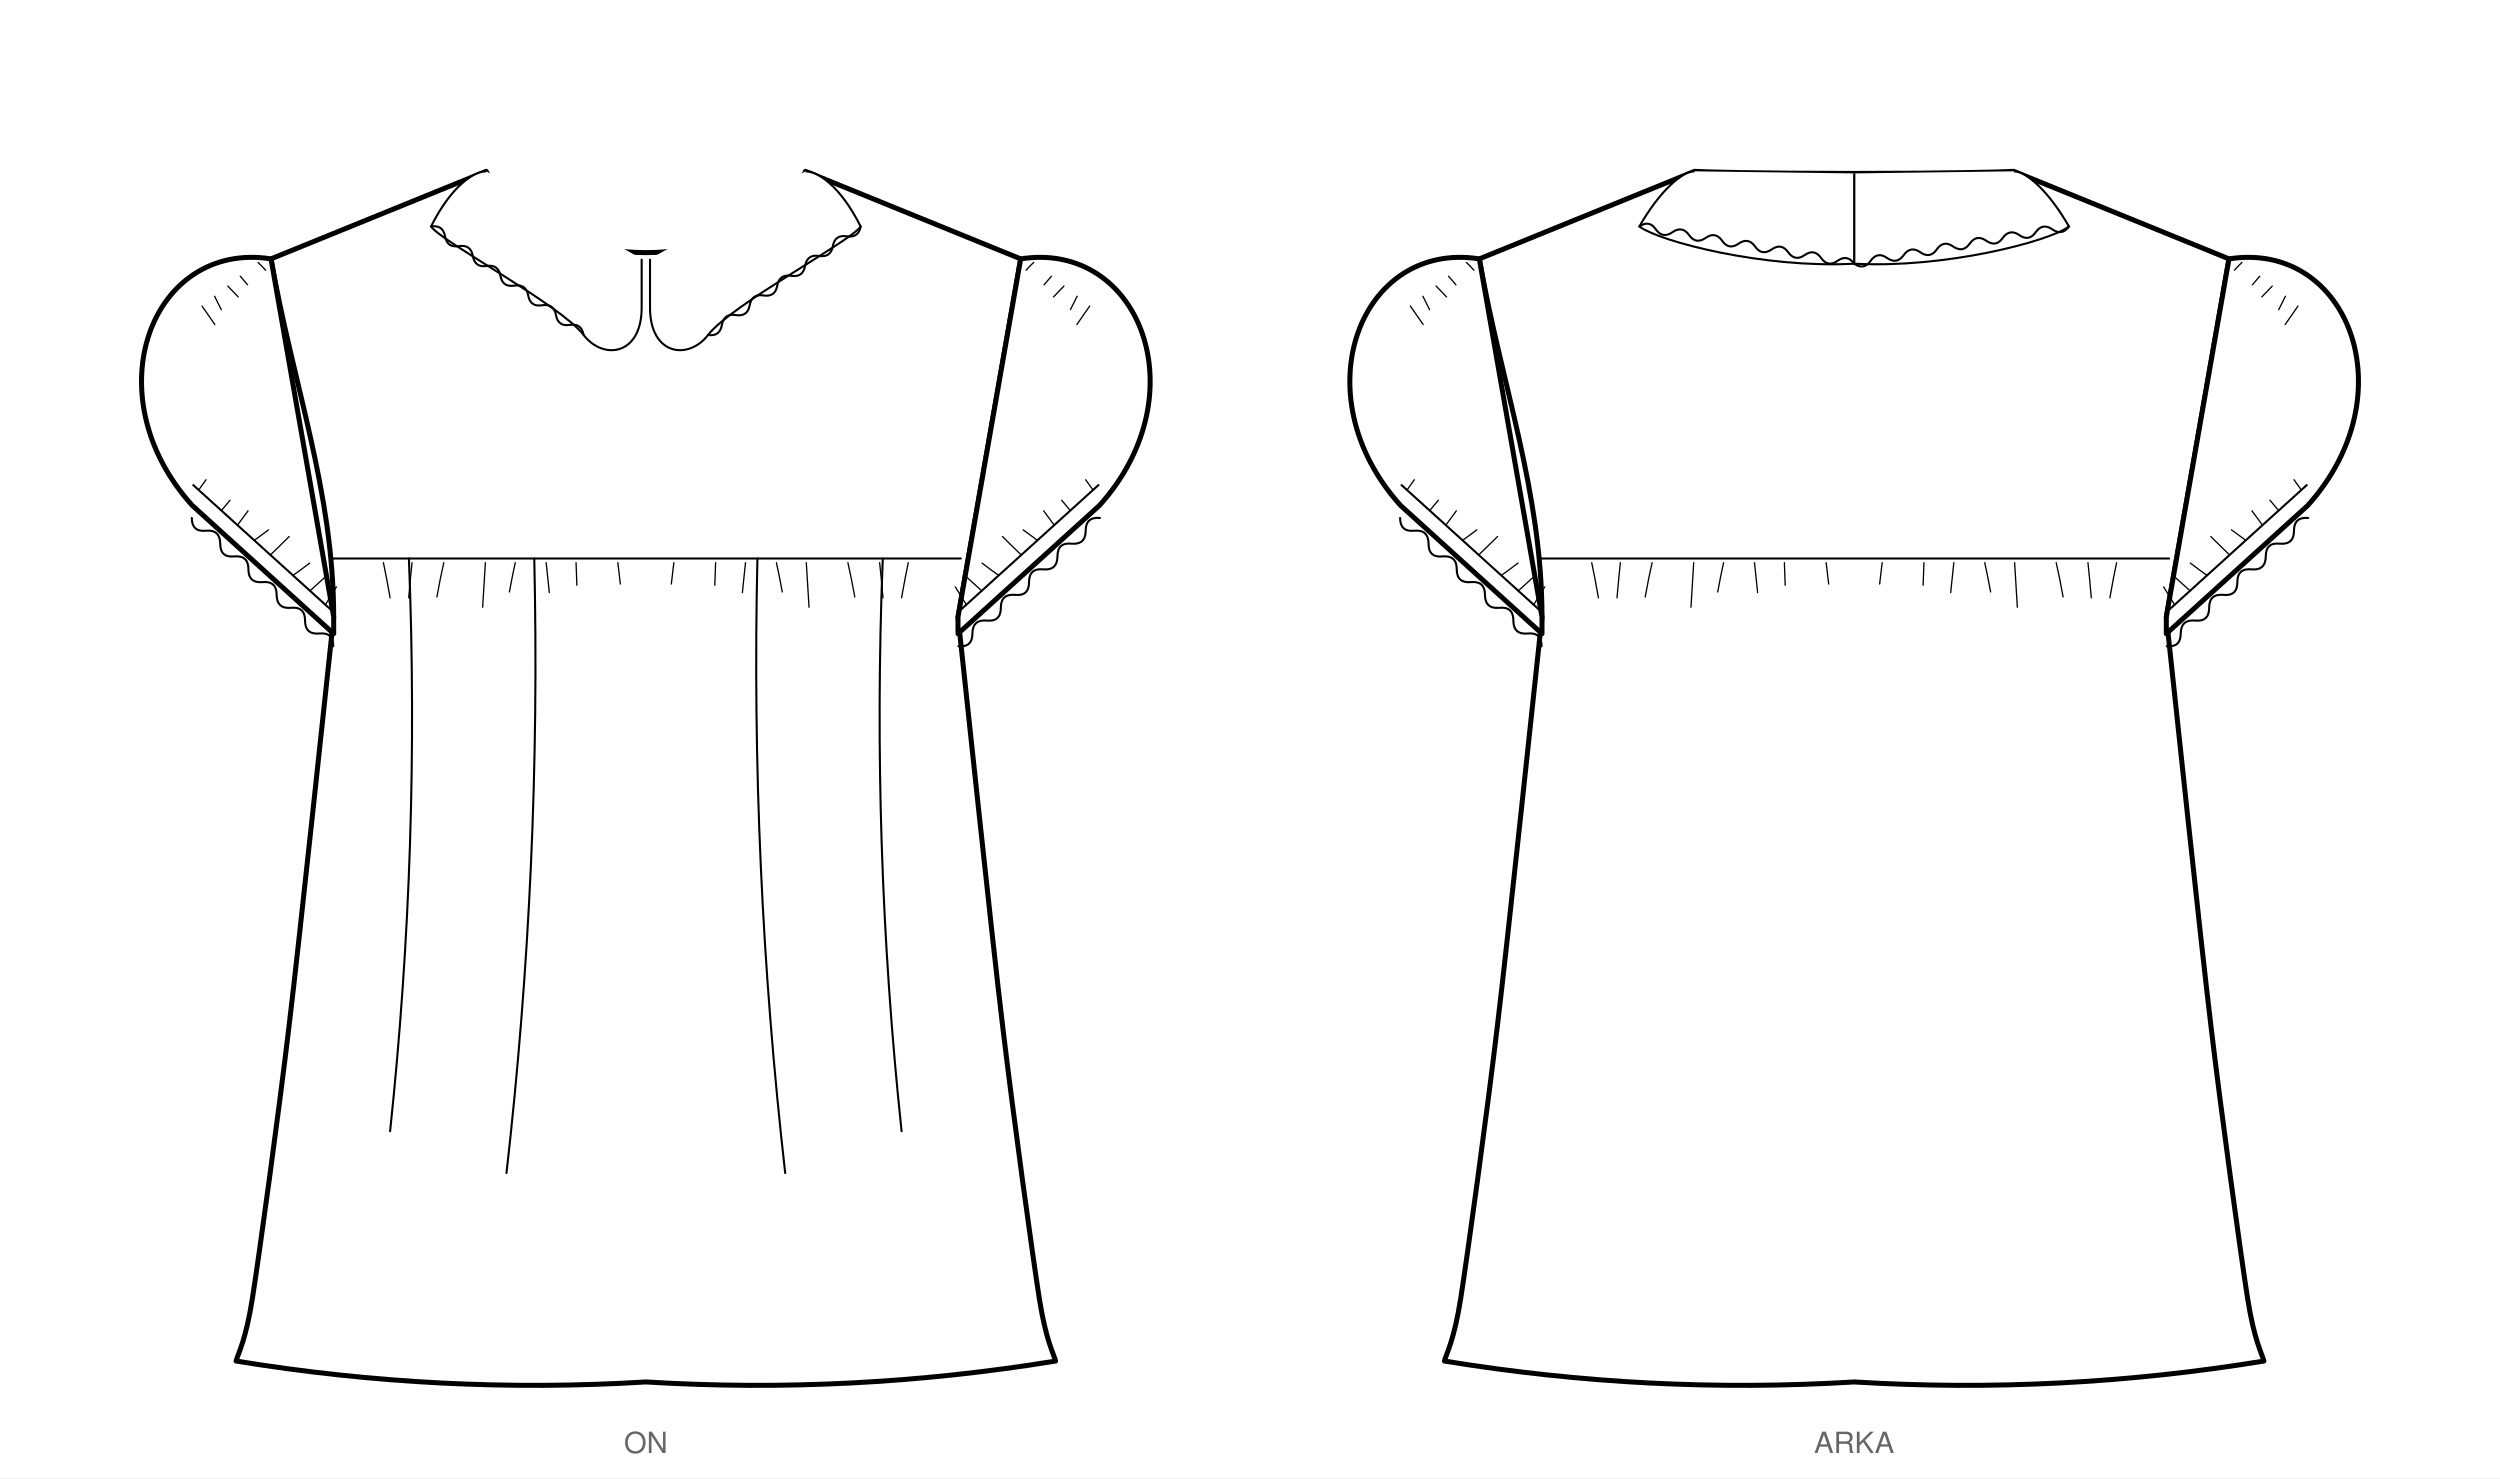
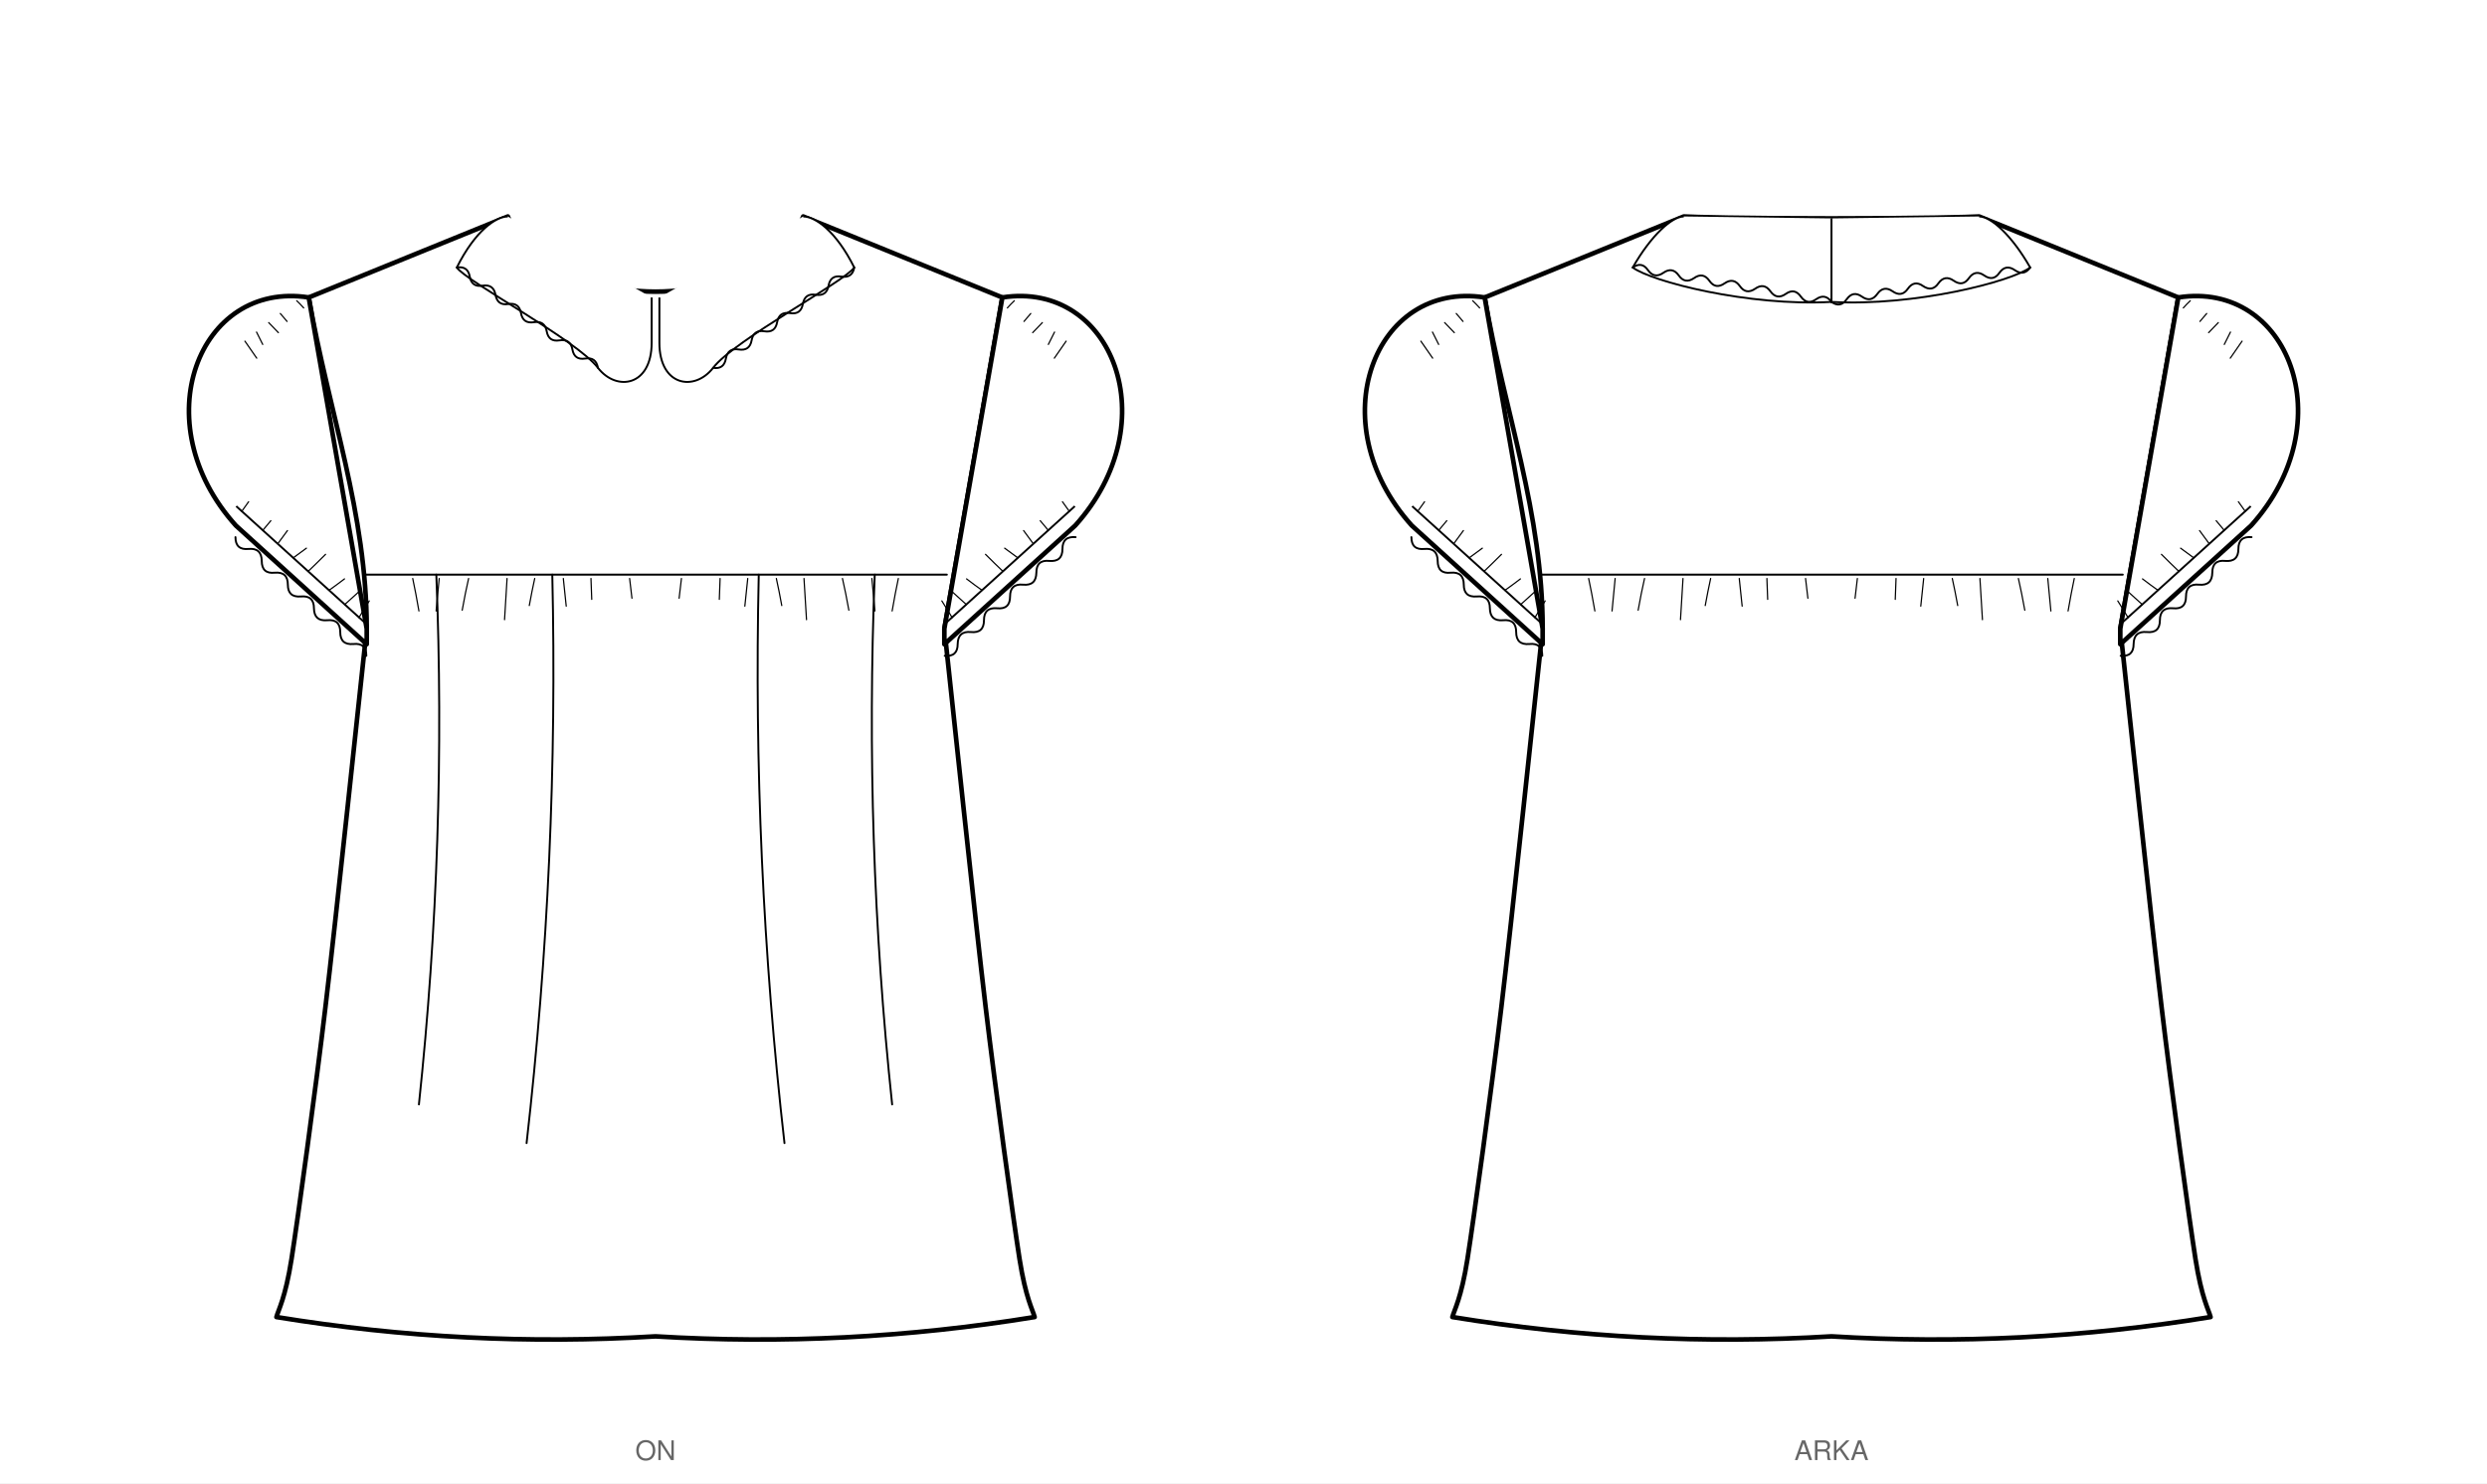
- <svg xmlns="http://www.w3.org/2000/svg" viewBox="0 0 1196.5 707.4" width="1196.5mm" height="707.4mm" data-siluet="v1" data-kaynak="7427c328ef96add3c41905d75a8f5e22869910532adafaca23b2a4100d469126">
-   <rect width="1196.5" height="707.4" fill="#fff" />
-   <g transform="translate(309.1 77.0)" data-gorunum="on">
+ <svg xmlns="http://www.w3.org/2000/svg" viewBox="0 0 1286.5 767.4" width="1286.5mm" height="767.4mm" data-siluet="v1" data-kaynak="7427c328ef96add3c41905d75a8f5e22869910532adafaca23b2a4100d469126">
+   <rect width="1286.5" height="767.4" fill="#fff" />
+   <g transform="translate(339.1 107.0)" data-gorunum="on">
    <path d="M 0.0 43.9 C 45.8 43.9 71.8 16.7 76.4 5.0 L 179.4 46.9 L 149.4 218.3 C 152.1 243.1 165.8 373.1 170.8 414.4 C 175.7 455.7 185.1 524.1 188.3 544.4 C 191.5 564.7 195.1 570.6 196.1 574.4 Q 98.1 590.4 0.0 584.4 Q -98.1 590.4 -196.1 574.4 C -195.1 570.6 -191.5 564.7 -188.3 544.4 C -185.1 524.1 -175.7 455.7 -170.8 414.4 C -165.8 373.1 -152.1 243.1 -149.4 218.3 C -149.4 158.3 -168.9 106.9 -179.4 46.9 L -76.4 5.0 C -71.8 16.7 -45.8 43.9 0.0 43.9 Z" fill="#fff" stroke="#000" stroke-width="2.4" stroke-linejoin="round" />
    <path d="M 179.4 46.9 C 236.3 38.0 265.1 111.6 217.1 164.9 L 149.4 226.3 L 149.4 218.3 Z" fill="#fff" stroke="#000" stroke-width="2.4" stroke-linejoin="round" />
    <path d="M 216.9 154.9 L 149.1 216.3" fill="none" stroke="#000" stroke-width="1" />
    <path d="M 214.0 157.5 q -1.6 -2.2 -3.5 -4.9" fill="none" stroke="#000" stroke-width="0.63" stroke-linecap="round" />
    <path d="M 203.1 167.3 q -1.8 -2.2 -4.1 -4.9" fill="none" stroke="#000" stroke-width="0.63" stroke-linecap="round" />
    <path d="M 195.4 174.3 q -2.2 -3.1 -5.0 -6.8" fill="none" stroke="#000" stroke-width="0.63" stroke-linecap="round" />
    <path d="M 187.4 181.6 q -3.1 -2.2 -6.8 -5.0" fill="none" stroke="#000" stroke-width="0.63" stroke-linecap="round" />
    <path d="M 179.7 188.6 q -4.1 -3.9 -9.0 -8.8" fill="none" stroke="#000" stroke-width="0.63" stroke-linecap="round" />
    <path d="M 168.9 198.4 q -3.7 -2.6 -8.0 -5.9" fill="none" stroke="#000" stroke-width="0.63" stroke-linecap="round" />
    <path d="M 160.8 205.8 q -3.3 -3.0 -7.4 -6.7" fill="none" stroke="#000" stroke-width="0.63" stroke-linecap="round" />
    <path d="M 153.4 212.5 q -2.3 -3.9 -5.3 -8.6" fill="none" stroke="#000" stroke-width="0.63" stroke-linecap="round" />
    <path d="M 217.3 170.9 Q 210.5 170.3 210.5 177.0 Q 210.5 183.8 203.7 183.2 Q 197.0 182.5 197.0 189.3 Q 196.9 196.1 190.2 195.5 Q 183.4 194.8 183.4 201.6 Q 183.4 208.4 176.7 207.7 Q 169.9 207.1 169.9 213.9 Q 169.9 220.7 163.1 220.0 Q 156.4 219.4 156.3 226.2 Q 156.3 232.9 149.6 232.3" fill="none" stroke="#000" stroke-width="1" stroke-linecap="round" />
    <path d="M 185.6 48.6 q -1.7 1.6 -3.6 3.7" fill="none" stroke="#000" stroke-width="0.63" stroke-linecap="round" />
    <path d="M 194.1 55.2 q -1.6 1.8 -3.5 4.1" fill="none" stroke="#000" stroke-width="0.63" stroke-linecap="round" />
    <path d="M 200.1 59.9 q -2.3 2.3 -5.0 5.2" fill="none" stroke="#000" stroke-width="0.63" stroke-linecap="round" />
    <path d="M 206.4 64.8 q -1.4 2.9 -3.2 6.4" fill="none" stroke="#000" stroke-width="0.63" stroke-linecap="round" />
    <path d="M 212.4 69.5 q -2.7 4.0 -6.1 8.8" fill="none" stroke="#000" stroke-width="0.63" stroke-linecap="round" />
    <path d="M -179.4 46.9 C -236.3 38.0 -265.1 111.6 -217.1 164.9 L -149.4 226.3 L -149.4 218.3 Z" fill="#fff" stroke="#000" stroke-width="2.4" stroke-linejoin="round" />
    <path d="M -216.9 154.9 L -149.1 216.3" fill="none" stroke="#000" stroke-width="1" />
    <path d="M -214.0 157.5 q 1.6 -2.2 3.5 -4.9" fill="none" stroke="#000" stroke-width="0.63" stroke-linecap="round" />
    <path d="M -203.1 167.3 q 1.8 -2.2 4.1 -4.9" fill="none" stroke="#000" stroke-width="0.63" stroke-linecap="round" />
    <path d="M -195.4 174.3 q 2.2 -3.1 5.0 -6.8" fill="none" stroke="#000" stroke-width="0.63" stroke-linecap="round" />
    <path d="M -187.4 181.6 q 3.1 -2.2 6.8 -5.0" fill="none" stroke="#000" stroke-width="0.63" stroke-linecap="round" />
    <path d="M -179.7 188.6 q 4.1 -3.9 9.0 -8.8" fill="none" stroke="#000" stroke-width="0.63" stroke-linecap="round" />
    <path d="M -168.9 198.4 q 3.7 -2.6 8.0 -5.9" fill="none" stroke="#000" stroke-width="0.63" stroke-linecap="round" />
    <path d="M -160.8 205.8 q 3.3 -3.0 7.4 -6.7" fill="none" stroke="#000" stroke-width="0.63" stroke-linecap="round" />
    <path d="M -153.4 212.5 q 2.3 -3.9 5.3 -8.6" fill="none" stroke="#000" stroke-width="0.63" stroke-linecap="round" />
    <path d="M -217.3 170.9 Q -217.3 177.7 -210.5 177.0 Q -203.8 176.4 -203.7 183.2 Q -203.7 190.0 -197.0 189.3 Q -190.2 188.7 -190.2 195.5 Q -190.2 202.2 -183.4 201.6 Q -176.7 201.0 -176.7 207.7 Q -176.6 214.5 -169.9 213.9 Q -163.1 213.2 -163.1 220.0 Q -163.1 226.8 -156.3 226.2 Q -149.6 225.5 -149.6 232.3" fill="none" stroke="#000" stroke-width="1" stroke-linecap="round" />
    <path d="M -185.6 48.6 q 1.7 1.6 3.6 3.7" fill="none" stroke="#000" stroke-width="0.63" stroke-linecap="round" />
    <path d="M -194.1 55.2 q 1.6 1.8 3.5 4.1" fill="none" stroke="#000" stroke-width="0.63" stroke-linecap="round" />
    <path d="M -200.1 59.9 q 2.3 2.3 5.0 5.2" fill="none" stroke="#000" stroke-width="0.63" stroke-linecap="round" />
    <path d="M -206.4 64.8 q 1.4 2.9 3.2 6.4" fill="none" stroke="#000" stroke-width="0.63" stroke-linecap="round" />
    <path d="M -212.4 69.5 q 2.7 4.0 6.1 8.8" fill="none" stroke="#000" stroke-width="0.63" stroke-linecap="round" />
    <path d="M -150.7 190.3 L 150.7 190.3" fill="none" stroke="#000" stroke-width="1" stroke-linecap="round" />
    <path d="M 13.4 192.3 q -0.6 4.6 -1.2 10.2" fill="none" stroke="#000" stroke-width="0.63" stroke-linecap="round" />
    <path d="M 33.4 192.3 q -0.2 4.9 -0.4 10.8" fill="none" stroke="#000" stroke-width="0.63" stroke-linecap="round" />
    <path d="M 47.7 192.3 q -0.7 6.4 -1.5 14.3" fill="none" stroke="#000" stroke-width="0.63" stroke-linecap="round" />
    <path d="M 62.5 192.3 q 1.4 6.3 2.8 14.0" fill="none" stroke="#000" stroke-width="0.63" stroke-linecap="round" />
    <path d="M 76.8 192.3 q 0.6 9.6 1.3 21.3" fill="none" stroke="#000" stroke-width="0.63" stroke-linecap="round" />
    <path d="M 96.7 192.3 q 1.7 7.4 3.3 16.4" fill="none" stroke="#000" stroke-width="0.63" stroke-linecap="round" />
    <path d="M 111.9 192.3 q 0.8 7.6 1.6 16.8" fill="none" stroke="#000" stroke-width="0.63" stroke-linecap="round" />
    <path d="M 125.6 192.3 q -1.6 7.5 -3.2 16.8" fill="none" stroke="#000" stroke-width="0.63" stroke-linecap="round" />
    <path d="M -13.4 192.3 q 0.6 4.6 1.2 10.2" fill="none" stroke="#000" stroke-width="0.63" stroke-linecap="round" />
    <path d="M -33.4 192.3 q 0.2 4.9 0.4 10.8" fill="none" stroke="#000" stroke-width="0.63" stroke-linecap="round" />
    <path d="M -47.7 192.3 q 0.7 6.4 1.5 14.3" fill="none" stroke="#000" stroke-width="0.63" stroke-linecap="round" />
    <path d="M -62.5 192.3 q -1.4 6.3 -2.8 14.0" fill="none" stroke="#000" stroke-width="0.63" stroke-linecap="round" />
    <path d="M -76.8 192.3 q -0.6 9.6 -1.3 21.3" fill="none" stroke="#000" stroke-width="0.63" stroke-linecap="round" />
    <path d="M -96.7 192.3 q -1.7 7.4 -3.3 16.4" fill="none" stroke="#000" stroke-width="0.63" stroke-linecap="round" />
    <path d="M -111.9 192.3 q -0.8 7.6 -1.6 16.8" fill="none" stroke="#000" stroke-width="0.63" stroke-linecap="round" />
    <path d="M -125.6 192.3 q 1.6 7.5 3.2 16.8" fill="none" stroke="#000" stroke-width="0.63" stroke-linecap="round" />
    <path d="M 2.0 46.9 L 2.0 70.3 C 2.0 92.9 20.2 95.7 29.8 83.3 C 40.8 68.9 98.0 38.6 102.8 31.4 C 93.2 12.2 82.4 5.0 76.4 5.0" fill="#fff" stroke="#000" stroke-width="1" />
    <path d="M 29.8 83.3 Q 35.4 84.2 36.4 78.5 Q 37.4 72.9 43.0 73.8 Q 48.7 74.7 49.7 69.1 Q 50.7 63.5 56.3 64.4 Q 61.9 65.3 62.9 59.7 Q 63.9 54.1 69.6 55.0 Q 75.2 55.9 76.2 50.3 Q 77.2 44.6 82.8 45.5 Q 88.5 46.4 89.5 40.8 Q 90.5 35.2 96.1 36.1 Q 101.8 37.0 102.8 31.4" fill="none" stroke="#000" stroke-width="1" stroke-linecap="round" />
    <path d="M -2.0 46.9 L -2.0 70.3 C -2.0 92.9 -20.2 95.7 -29.8 83.3 C -40.8 68.9 -98.0 38.6 -102.8 31.4 C -93.2 12.2 -82.4 5.0 -76.4 5.0" fill="#fff" stroke="#000" stroke-width="1" />
    <path d="M -29.8 83.3 Q -30.8 77.6 -36.4 78.5 Q -42.0 79.4 -43.0 73.8 Q -44.0 68.2 -49.7 69.1 Q -55.3 70.0 -56.3 64.4 Q -57.3 58.8 -62.9 59.7 Q -68.6 60.6 -69.6 55.0 Q -70.6 49.4 -76.2 50.3 Q -81.8 51.2 -82.8 45.5 Q -83.8 39.9 -89.5 40.8 Q -95.1 41.7 -96.1 36.1 Q -97.1 30.5 -102.8 31.4" fill="none" stroke="#000" stroke-width="1" stroke-linecap="round" />
    <path d="M 53.4 190.3 Q 50.0 337.8 66.7 484.4" fill="none" stroke="#000" stroke-width="1" stroke-linecap="round" />
    <path d="M 113.4 190.3 Q 107.9 327.7 122.4 464.4" fill="none" stroke="#000" stroke-width="1" stroke-linecap="round" />
    <path d="M -53.4 190.3 Q -50.0 337.8 -66.7 484.4" fill="none" stroke="#000" stroke-width="1" stroke-linecap="round" />
    <path d="M -113.4 190.3 Q -107.9 327.7 -122.4 464.4" fill="none" stroke="#000" stroke-width="1" stroke-linecap="round" />
  </g>
-   <text x="309.1" y="695.4" font-family="Helvetica, Arial, sans-serif" font-size="14" text-anchor="middle" fill="#666">ON</text>
-   <g transform="translate(887.4 77.0)" data-gorunum="arka">
+   <text x="339.1" y="755.4" font-family="Helvetica, Arial, sans-serif" font-size="14" text-anchor="middle" fill="#666">ON</text>
+   <g transform="translate(947.4 107.0)" data-gorunum="arka">
    <path d="M 0.0 6.0 C 45.8 6.0 71.8 5.3 76.4 5.0 L 179.4 46.9 L 149.4 218.3 C 152.1 243.1 165.8 373.1 170.8 414.4 C 175.7 455.7 185.1 524.1 188.3 544.4 C 191.5 564.7 195.1 570.6 196.1 574.4 Q 98.1 590.4 0.0 584.4 Q -98.1 590.4 -196.1 574.4 C -195.1 570.6 -191.5 564.7 -188.3 544.4 C -185.1 524.1 -175.7 455.7 -170.8 414.4 C -165.8 373.1 -152.1 243.1 -149.4 218.3 C -149.4 158.3 -168.9 106.9 -179.4 46.9 L -76.4 5.0 C -71.8 5.3 -45.8 6.0 0.0 6.0 Z" fill="#fff" stroke="#000" stroke-width="2.4" stroke-linejoin="round" />
    <path d="M 179.4 46.9 C 236.3 38.0 265.1 111.6 217.1 164.9 L 149.4 226.3 L 149.4 218.3 Z" fill="#fff" stroke="#000" stroke-width="2.4" stroke-linejoin="round" />
    <path d="M 216.9 154.9 L 149.1 216.3" fill="none" stroke="#000" stroke-width="1" />
    <path d="M 214.0 157.5 q -1.6 -2.2 -3.5 -4.9" fill="none" stroke="#000" stroke-width="0.63" stroke-linecap="round" />
    <path d="M 203.1 167.3 q -1.8 -2.2 -4.1 -4.9" fill="none" stroke="#000" stroke-width="0.63" stroke-linecap="round" />
    <path d="M 195.4 174.3 q -2.2 -3.1 -5.0 -6.8" fill="none" stroke="#000" stroke-width="0.63" stroke-linecap="round" />
    <path d="M 187.4 181.6 q -3.1 -2.2 -6.8 -5.0" fill="none" stroke="#000" stroke-width="0.63" stroke-linecap="round" />
    <path d="M 179.7 188.6 q -4.1 -3.9 -9.0 -8.8" fill="none" stroke="#000" stroke-width="0.63" stroke-linecap="round" />
    <path d="M 168.9 198.4 q -3.7 -2.6 -8.0 -5.9" fill="none" stroke="#000" stroke-width="0.63" stroke-linecap="round" />
    <path d="M 160.8 205.8 q -3.3 -3.0 -7.4 -6.7" fill="none" stroke="#000" stroke-width="0.63" stroke-linecap="round" />
    <path d="M 153.4 212.5 q -2.3 -3.9 -5.3 -8.6" fill="none" stroke="#000" stroke-width="0.63" stroke-linecap="round" />
    <path d="M 217.3 170.9 Q 210.5 170.3 210.5 177.0 Q 210.5 183.8 203.7 183.2 Q 197.0 182.5 197.0 189.3 Q 196.9 196.1 190.2 195.5 Q 183.4 194.8 183.4 201.6 Q 183.4 208.4 176.7 207.7 Q 169.9 207.1 169.9 213.9 Q 169.9 220.7 163.1 220.0 Q 156.4 219.4 156.3 226.2 Q 156.3 232.9 149.6 232.3" fill="none" stroke="#000" stroke-width="1" stroke-linecap="round" />
    <path d="M 185.6 48.6 q -1.7 1.6 -3.6 3.7" fill="none" stroke="#000" stroke-width="0.63" stroke-linecap="round" />
    <path d="M 194.1 55.2 q -1.6 1.8 -3.5 4.1" fill="none" stroke="#000" stroke-width="0.63" stroke-linecap="round" />
    <path d="M 200.1 59.9 q -2.3 2.3 -5.0 5.2" fill="none" stroke="#000" stroke-width="0.63" stroke-linecap="round" />
    <path d="M 206.4 64.8 q -1.4 2.9 -3.2 6.4" fill="none" stroke="#000" stroke-width="0.63" stroke-linecap="round" />
    <path d="M 212.4 69.5 q -2.7 4.0 -6.1 8.8" fill="none" stroke="#000" stroke-width="0.63" stroke-linecap="round" />
    <path d="M -179.4 46.9 C -236.3 38.0 -265.1 111.6 -217.1 164.9 L -149.4 226.3 L -149.4 218.3 Z" fill="#fff" stroke="#000" stroke-width="2.4" stroke-linejoin="round" />
    <path d="M -216.9 154.9 L -149.1 216.3" fill="none" stroke="#000" stroke-width="1" />
    <path d="M -214.0 157.5 q 1.6 -2.2 3.5 -4.9" fill="none" stroke="#000" stroke-width="0.63" stroke-linecap="round" />
    <path d="M -203.1 167.3 q 1.8 -2.2 4.1 -4.9" fill="none" stroke="#000" stroke-width="0.63" stroke-linecap="round" />
    <path d="M -195.4 174.3 q 2.2 -3.1 5.0 -6.8" fill="none" stroke="#000" stroke-width="0.63" stroke-linecap="round" />
    <path d="M -187.4 181.6 q 3.1 -2.2 6.8 -5.0" fill="none" stroke="#000" stroke-width="0.63" stroke-linecap="round" />
    <path d="M -179.7 188.6 q 4.1 -3.9 9.0 -8.8" fill="none" stroke="#000" stroke-width="0.63" stroke-linecap="round" />
    <path d="M -168.9 198.4 q 3.7 -2.6 8.0 -5.9" fill="none" stroke="#000" stroke-width="0.63" stroke-linecap="round" />
    <path d="M -160.8 205.8 q 3.3 -3.0 7.4 -6.7" fill="none" stroke="#000" stroke-width="0.63" stroke-linecap="round" />
    <path d="M -153.4 212.5 q 2.3 -3.9 5.3 -8.6" fill="none" stroke="#000" stroke-width="0.63" stroke-linecap="round" />
    <path d="M -217.3 170.9 Q -217.3 177.7 -210.5 177.0 Q -203.8 176.4 -203.7 183.2 Q -203.7 190.0 -197.0 189.3 Q -190.2 188.7 -190.2 195.5 Q -190.2 202.2 -183.4 201.6 Q -176.7 201.0 -176.7 207.7 Q -176.6 214.5 -169.9 213.9 Q -163.1 213.2 -163.1 220.0 Q -163.1 226.8 -156.3 226.2 Q -149.6 225.5 -149.6 232.3" fill="none" stroke="#000" stroke-width="1" stroke-linecap="round" />
    <path d="M -185.6 48.6 q 1.7 1.6 3.6 3.7" fill="none" stroke="#000" stroke-width="0.63" stroke-linecap="round" />
    <path d="M -194.1 55.2 q 1.6 1.8 3.5 4.1" fill="none" stroke="#000" stroke-width="0.63" stroke-linecap="round" />
    <path d="M -200.1 59.9 q 2.3 2.3 5.0 5.2" fill="none" stroke="#000" stroke-width="0.63" stroke-linecap="round" />
    <path d="M -206.4 64.8 q 1.4 2.9 3.2 6.4" fill="none" stroke="#000" stroke-width="0.63" stroke-linecap="round" />
    <path d="M -212.4 69.5 q 2.7 4.0 6.1 8.8" fill="none" stroke="#000" stroke-width="0.63" stroke-linecap="round" />
    <path d="M -150.7 190.3 L 150.7 190.3" fill="none" stroke="#000" stroke-width="1" stroke-linecap="round" />
    <path d="M 13.4 192.3 q -0.6 4.6 -1.2 10.2" fill="none" stroke="#000" stroke-width="0.63" stroke-linecap="round" />
    <path d="M 33.4 192.3 q -0.2 4.9 -0.4 10.8" fill="none" stroke="#000" stroke-width="0.63" stroke-linecap="round" />
    <path d="M 47.7 192.3 q -0.7 6.4 -1.5 14.3" fill="none" stroke="#000" stroke-width="0.63" stroke-linecap="round" />
    <path d="M 62.5 192.3 q 1.4 6.3 2.8 14.0" fill="none" stroke="#000" stroke-width="0.63" stroke-linecap="round" />
    <path d="M 76.8 192.3 q 0.6 9.6 1.3 21.3" fill="none" stroke="#000" stroke-width="0.63" stroke-linecap="round" />
    <path d="M 96.7 192.3 q 1.7 7.4 3.3 16.4" fill="none" stroke="#000" stroke-width="0.63" stroke-linecap="round" />
    <path d="M 111.9 192.3 q 0.8 7.6 1.6 16.8" fill="none" stroke="#000" stroke-width="0.63" stroke-linecap="round" />
    <path d="M 125.6 192.3 q -1.6 7.5 -3.2 16.8" fill="none" stroke="#000" stroke-width="0.63" stroke-linecap="round" />
    <path d="M -13.4 192.3 q 0.6 4.6 1.2 10.2" fill="none" stroke="#000" stroke-width="0.63" stroke-linecap="round" />
    <path d="M -33.4 192.3 q 0.2 4.9 0.4 10.8" fill="none" stroke="#000" stroke-width="0.63" stroke-linecap="round" />
    <path d="M -47.7 192.3 q 0.7 6.4 1.5 14.3" fill="none" stroke="#000" stroke-width="0.63" stroke-linecap="round" />
    <path d="M -62.5 192.3 q -1.4 6.3 -2.8 14.0" fill="none" stroke="#000" stroke-width="0.63" stroke-linecap="round" />
    <path d="M -76.8 192.3 q -0.6 9.6 -1.3 21.3" fill="none" stroke="#000" stroke-width="0.63" stroke-linecap="round" />
    <path d="M -96.7 192.3 q -1.7 7.4 -3.3 16.4" fill="none" stroke="#000" stroke-width="0.63" stroke-linecap="round" />
    <path d="M -111.9 192.3 q -0.8 7.6 -1.6 16.8" fill="none" stroke="#000" stroke-width="0.63" stroke-linecap="round" />
    <path d="M -125.6 192.3 q 1.6 7.5 3.2 16.8" fill="none" stroke="#000" stroke-width="0.63" stroke-linecap="round" />
    <path d="M 0.0 6.0 L 0.0 49.2 C 43.2 51.6 93.2 38.6 102.8 31.4 C 93.2 14.6 82.4 5.0 76.4 5.0" fill="#fff" stroke="#000" stroke-width="1" />
    <path d="M 0.0 49.2 Q 4.6 52.5 7.9 47.8 Q 11.2 43.2 15.8 46.5 Q 20.4 49.7 23.7 45.1 Q 27.0 40.5 31.6 43.7 Q 36.3 47.0 39.5 42.4 Q 42.8 37.7 47.4 41.0 Q 52.1 44.2 55.3 39.6 Q 58.6 35.0 63.2 38.2 Q 67.9 41.5 71.1 36.9 Q 74.4 32.3 79.0 35.5 Q 83.7 38.8 86.9 34.1 Q 90.2 29.5 94.9 32.8 Q 99.5 36.0 102.8 31.4" fill="none" stroke="#000" stroke-width="1" stroke-linecap="round" />
    <path d="M 0.0 6.0 L 0.0 49.2 C -43.2 51.6 -93.2 38.6 -102.8 31.4 C -93.2 14.6 -82.4 5.0 -76.4 5.0" fill="#fff" stroke="#000" stroke-width="1" />
    <path d="M 0.0 49.2 Q -3.3 44.6 -7.9 47.8 Q -12.5 51.1 -15.8 46.5 Q -19.1 41.8 -23.7 45.1 Q -28.3 48.3 -31.6 43.7 Q -34.9 39.1 -39.5 42.4 Q -44.2 45.6 -47.4 41.0 Q -50.7 36.4 -55.3 39.6 Q -60.0 42.9 -63.2 38.2 Q -66.5 33.6 -71.1 36.9 Q -75.8 40.1 -79.0 35.5 Q -82.3 30.9 -86.9 34.1 Q -91.6 37.4 -94.9 32.8 Q -98.1 28.1 -102.8 31.4" fill="none" stroke="#000" stroke-width="1" stroke-linecap="round" />
  </g>
-   <text x="887.4" y="695.4" font-family="Helvetica, Arial, sans-serif" font-size="14" text-anchor="middle" fill="#666">ARKA</text>
+   <text x="947.4" y="755.4" font-family="Helvetica, Arial, sans-serif" font-size="14" text-anchor="middle" fill="#666">ARKA</text>
</svg>
